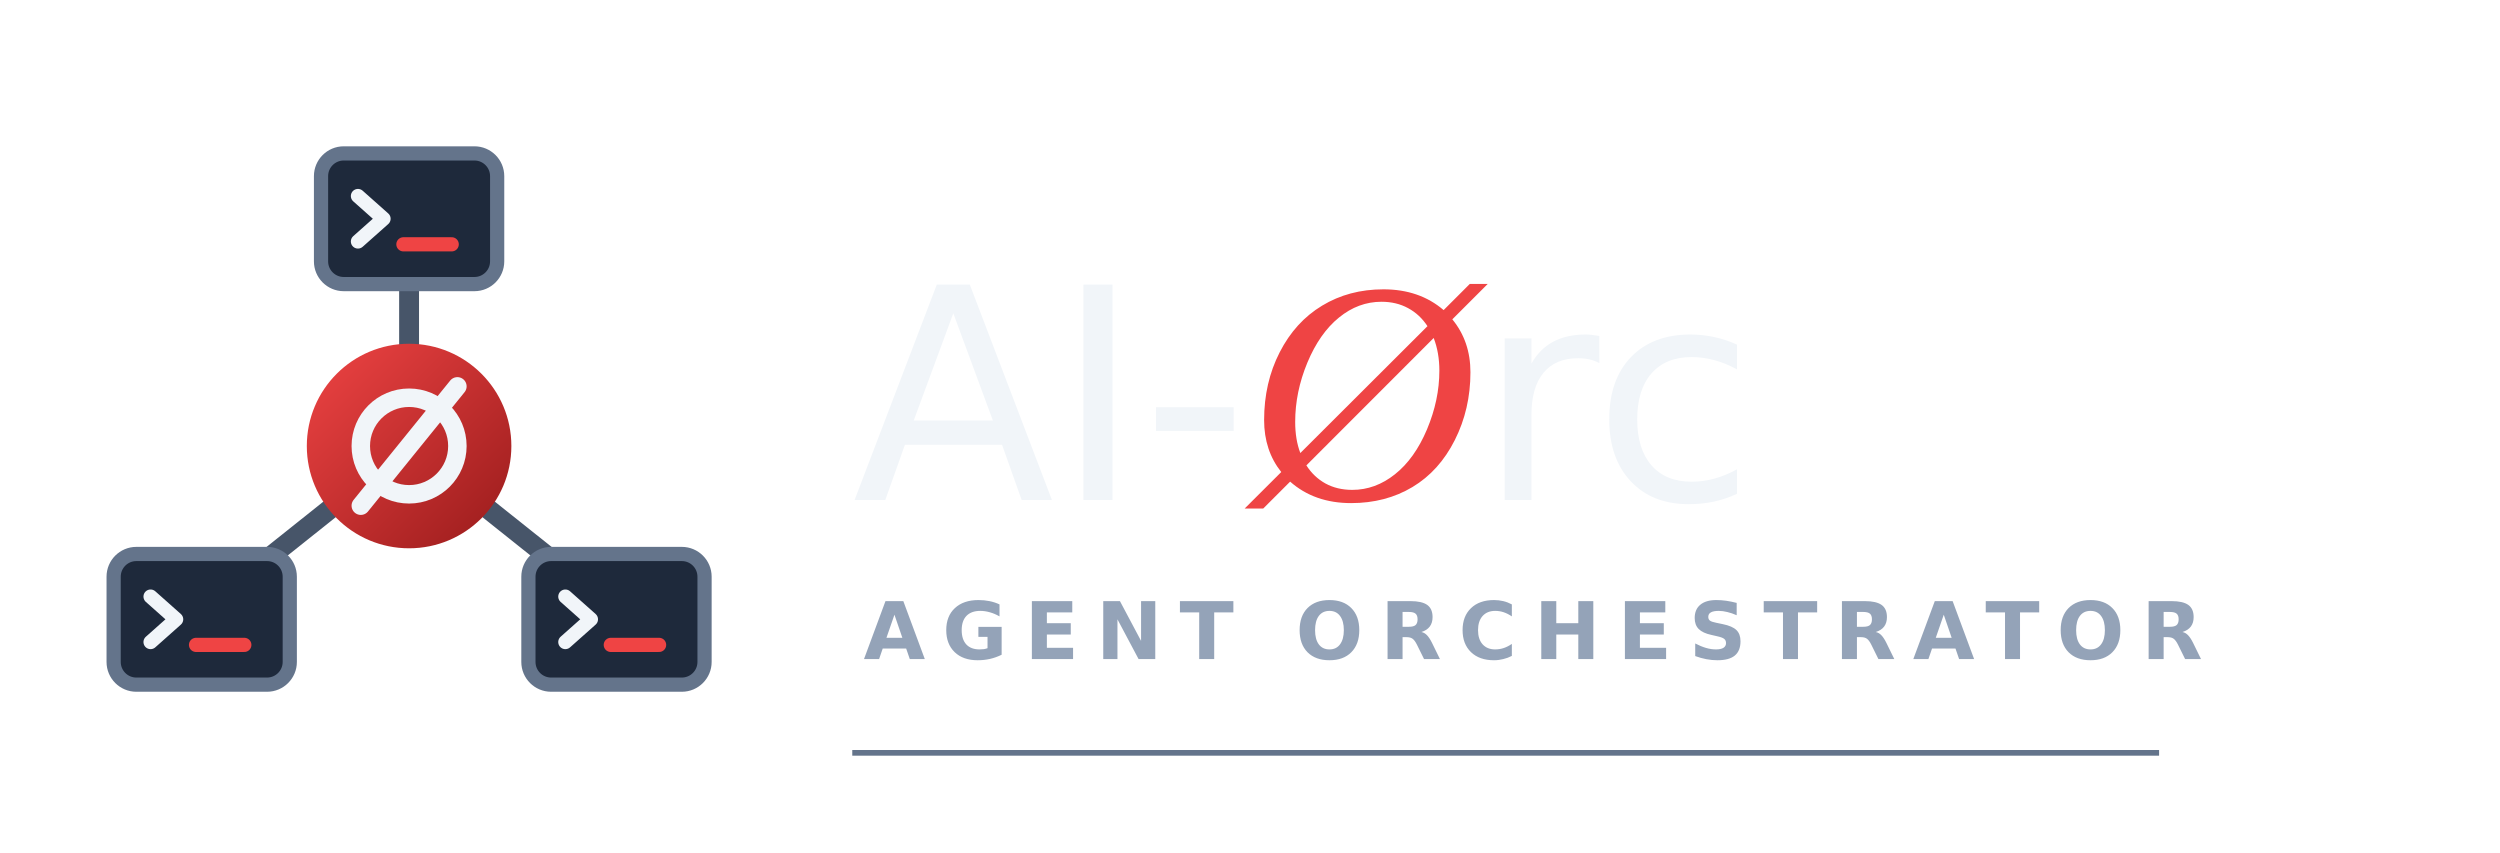
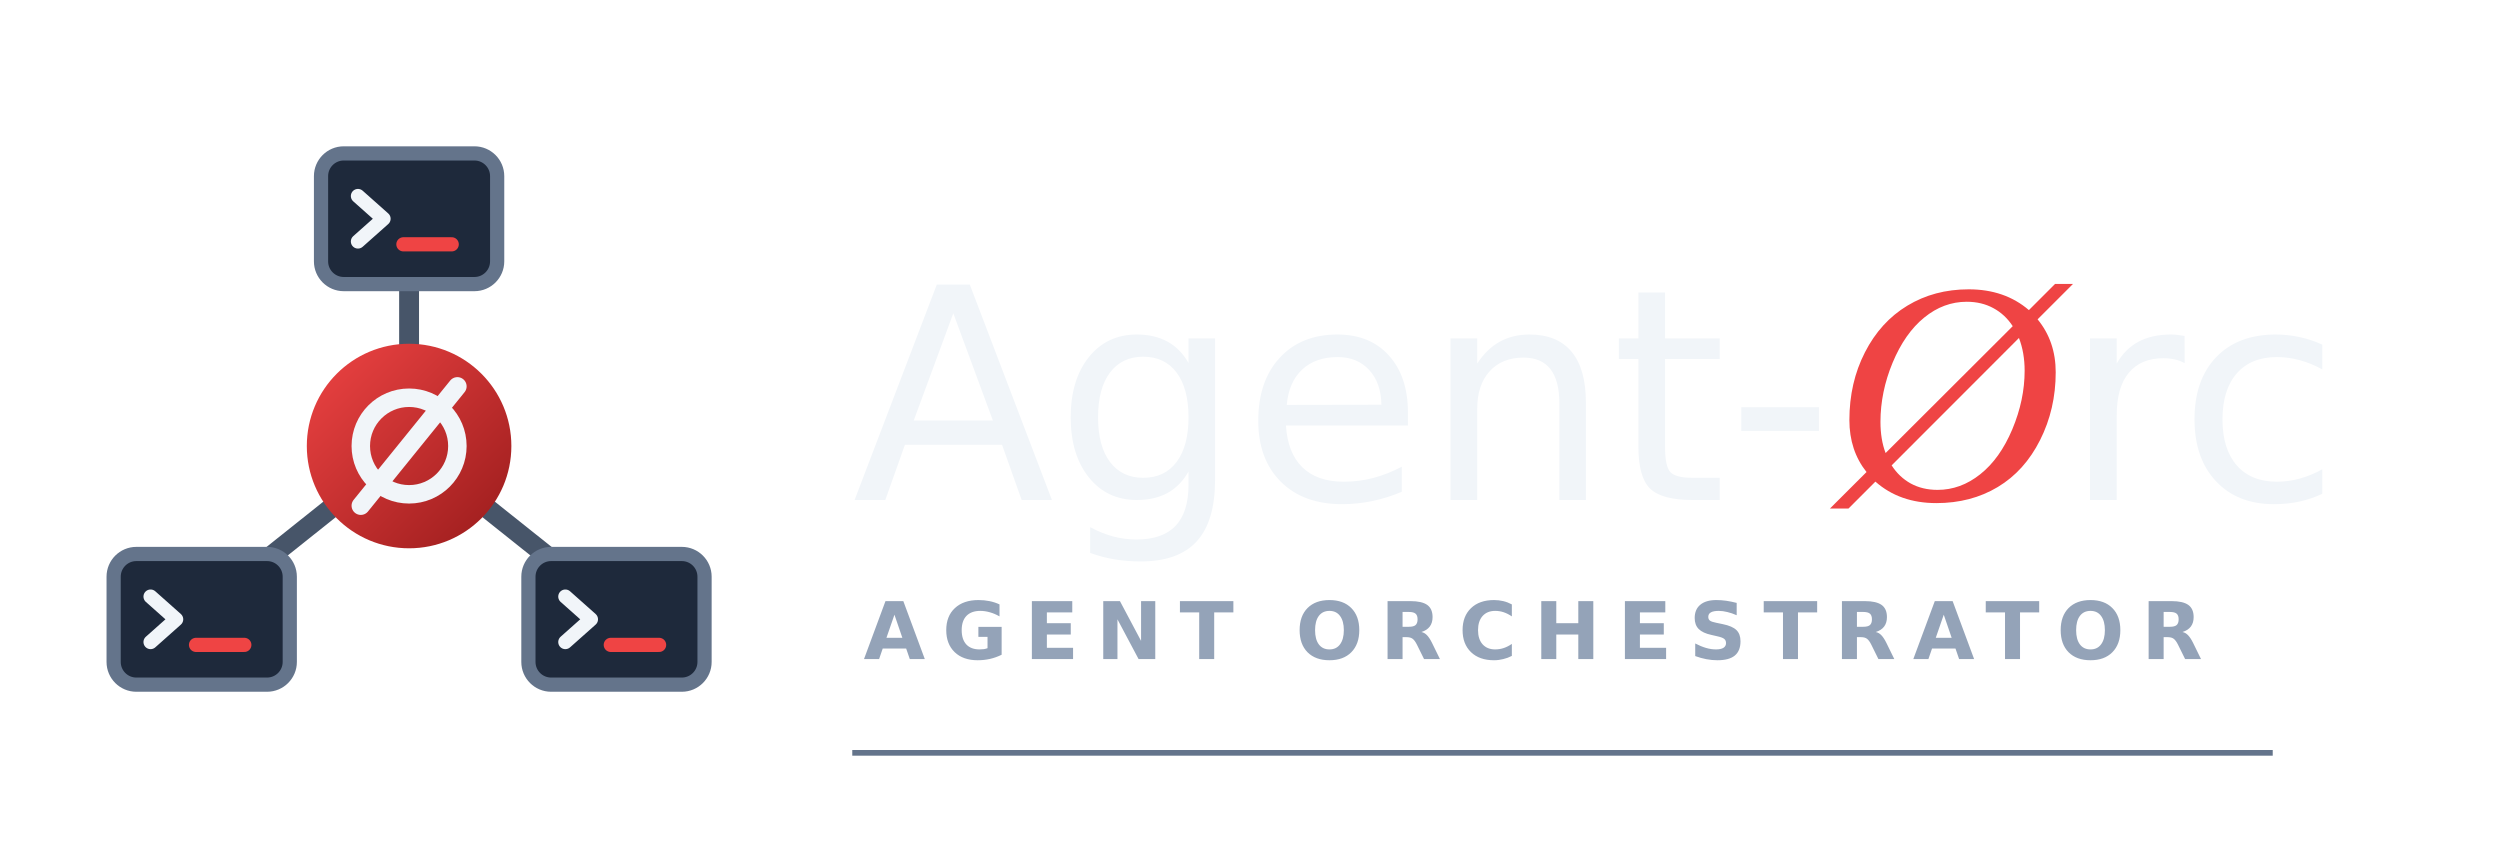
<svg xmlns="http://www.w3.org/2000/svg" viewBox="0 0 440 150">
  <defs>
    <linearGradient id="orcRed" x1="0" y1="0" x2="1" y2="1">
      <stop offset="0" stop-color="#ef4444" />
      <stop offset="1" stop-color="#991b1b" />
    </linearGradient>
  </defs>
  <g transform="translate(8 11) scale(0.25)">
    <g stroke="#475569" stroke-width="14" stroke-linecap="round">
      <line x1="256" y1="270" x2="256" y2="120" />
      <line x1="256" y1="270" x2="118" y2="380" />
      <line x1="256" y1="270" x2="394" y2="380" />
    </g>
    <g>
      <rect x="194" y="64" width="124" height="92" rx="16" fill="#1e293b" stroke="#64748b" stroke-width="10" />
      <path d="M220 94 l18 16 -18 16" fill="none" stroke="#f1f5f9" stroke-width="10" stroke-linecap="round" stroke-linejoin="round" />
      <line x1="252" y1="128" x2="286" y2="128" stroke="#ef4444" stroke-width="10" stroke-linecap="round" />
    </g>
    <g>
      <rect x="48" y="346" width="124" height="92" rx="16" fill="#1e293b" stroke="#64748b" stroke-width="10" />
      <path d="M74 376 l18 16 -18 16" fill="none" stroke="#f1f5f9" stroke-width="10" stroke-linecap="round" stroke-linejoin="round" />
      <line x1="106" y1="410" x2="140" y2="410" stroke="#ef4444" stroke-width="10" stroke-linecap="round" />
    </g>
    <g>
      <rect x="340" y="346" width="124" height="92" rx="16" fill="#1e293b" stroke="#64748b" stroke-width="10" />
      <path d="M366 376 l18 16 -18 16" fill="none" stroke="#f1f5f9" stroke-width="10" stroke-linecap="round" stroke-linejoin="round" />
      <line x1="398" y1="410" x2="432" y2="410" stroke="#ef4444" stroke-width="10" stroke-linecap="round" />
    </g>
    <circle cx="256" cy="270" r="72" fill="url(#orcRed)" />
    <circle cx="256" cy="270" r="34" fill="none" stroke="#f1f5f9" stroke-width="13" />
    <line x1="222" y1="312" x2="290" y2="228" stroke="#f1f5f9" stroke-width="13" stroke-linecap="round" />
  </g>
  <g transform="translate(150 78)">
-     <text x="0" y="10" font-family="Futura, Avenir, 'DejaVu Sans', sans-serif" font-size="52" font-weight="500" fill="#f1f5f9">AI-<tspan font-family="Baskerville, Georgia, 'Liberation Serif', 'Noto Serif', serif" font-size="56" font-style="italic" fill="#ef4444">Ø</tspan>rc</text>
+     <text x="0" y="10" font-family="Futura, Avenir, 'DejaVu Sans', sans-serif" font-size="52" font-weight="500" fill="#f1f5f9">Agent-<tspan font-family="Baskerville, Georgia, 'Liberation Serif', 'Noto Serif', serif" font-size="56" font-style="italic" fill="#ef4444">Ø</tspan>rc</text>
    <text x="2" y="38" font-family="Futura, Avenir, 'DejaVu Sans', sans-serif" font-size="14" font-weight="600" fill="#94a3b8" letter-spacing="3">AGENT ORCHESTRATOR</text>
  </g>
-   <rect x="150" y="132" width="230" height="1" fill="#64748b" />
+   <rect x="150" y="132" width="250" height="1" fill="#64748b" />
</svg>
